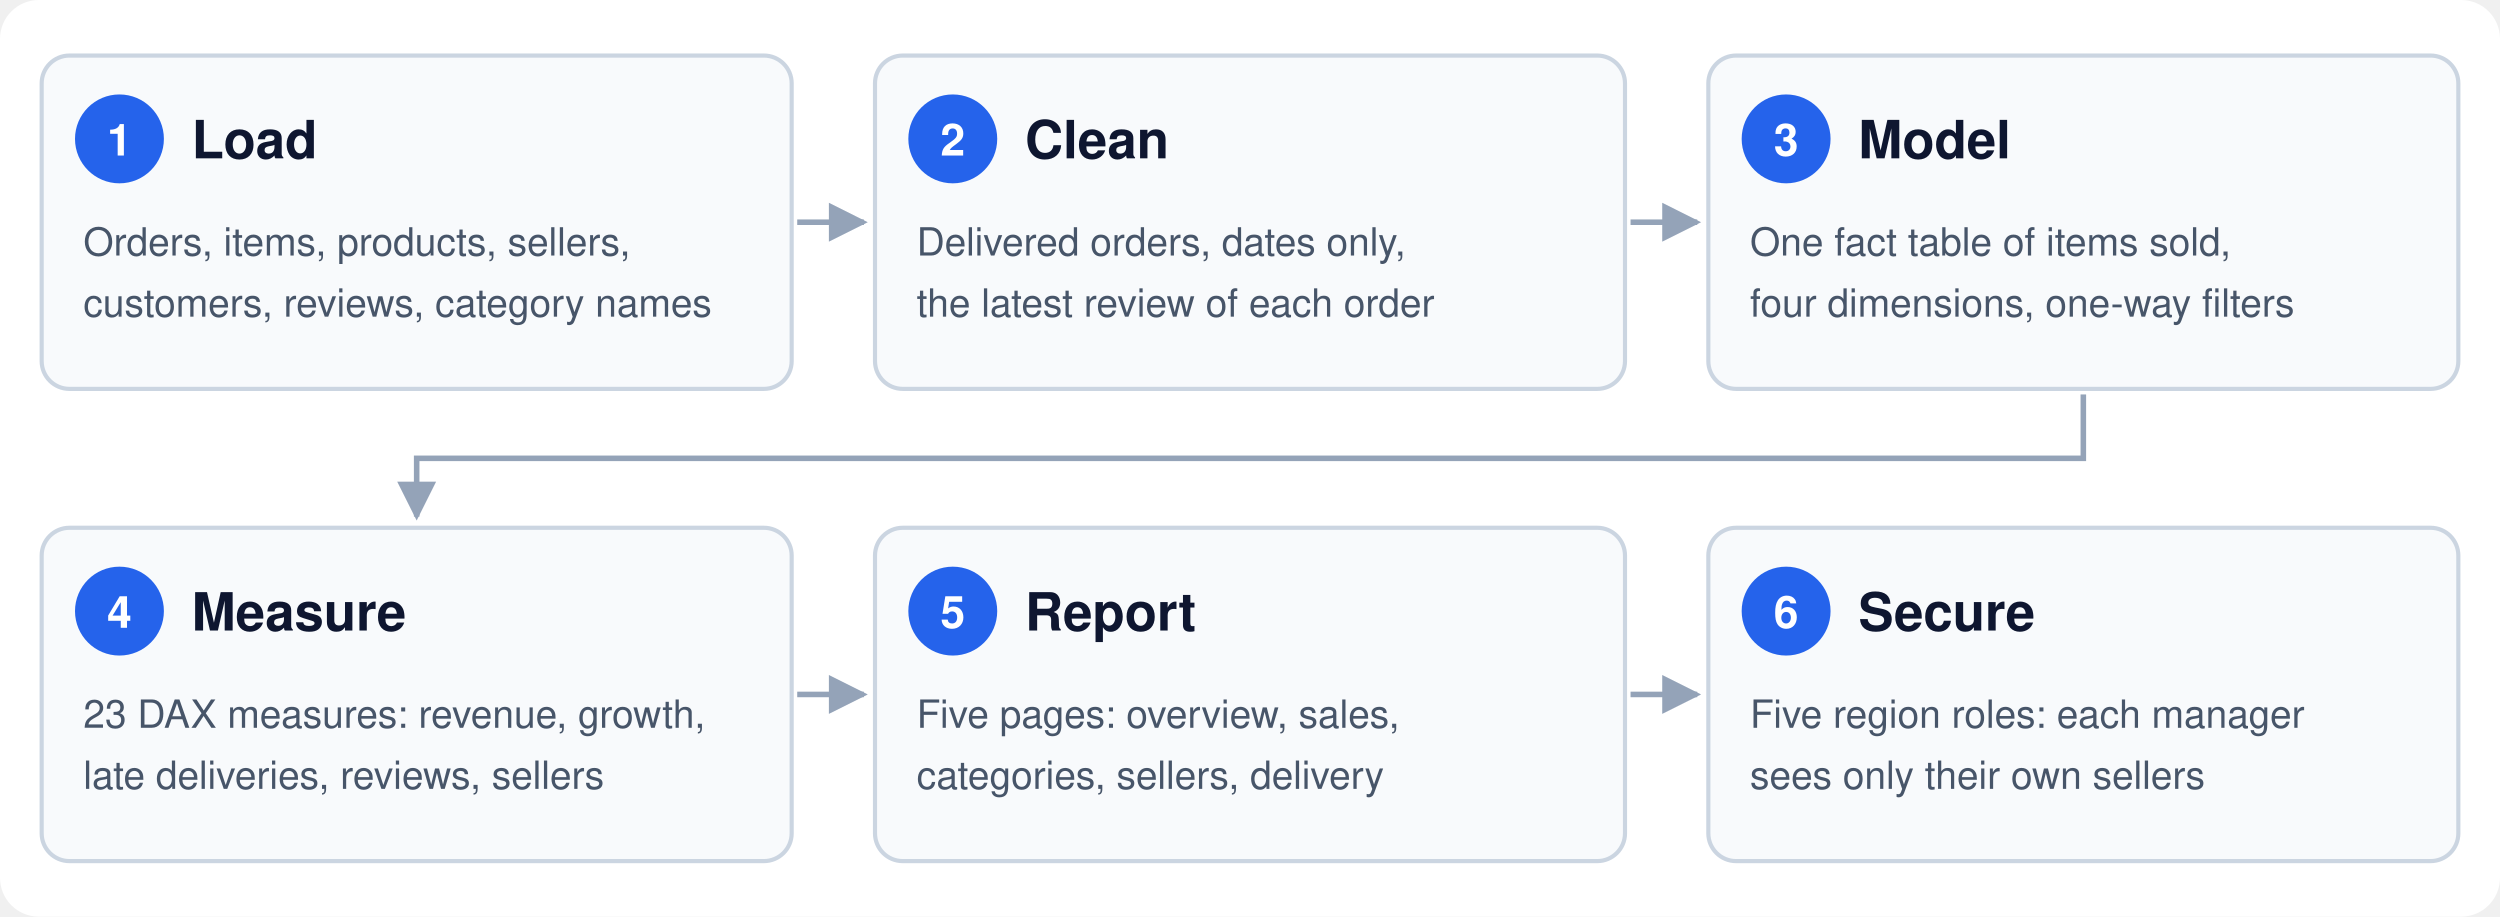
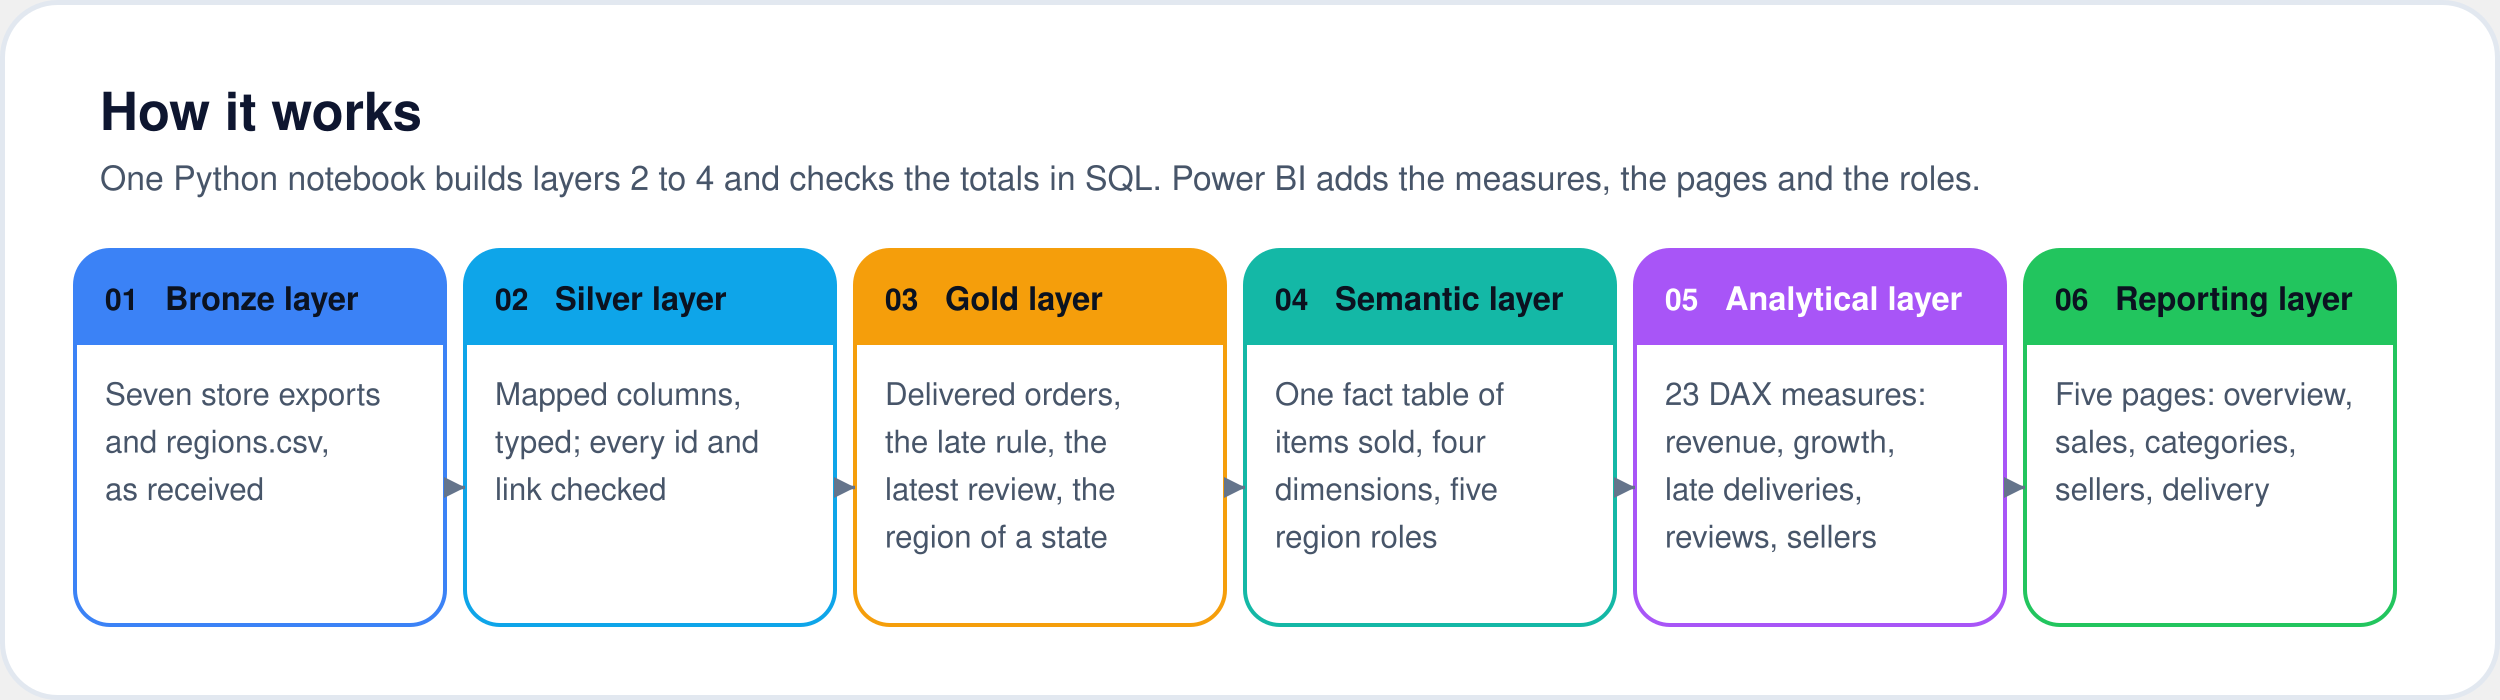
- <svg xmlns="http://www.w3.org/2000/svg" viewBox="0 0 900 330" font-family="Segoe UI, Helvetica, Arial, sans-serif">
+ <svg xmlns="http://www.w3.org/2000/svg" viewBox="0 0 1000 280" width="1000" height="280" role="img" aria-label="How it works, in six layers: 01 Bronze layer, seven store exports and regions.csv as received; 02 Silver layer, mapped columns, typed, every id and link checked; 03 Gold layer, delivered orders, the late rule, the latest review and the region of each state; 04 Semantic layer, one fact table of items sold, four dimensions and five region roles; 05 Analytical layer, 23 DAX measures for revenue, growth, late deliveries, reviews and sellers; 06 Reporting layer, five pages: overview, sales, categories, sellers and delivery.">
  <defs>
-     <marker id="arrow" viewBox="0 0 10 10" refX="9" refY="5" markerWidth="7" markerHeight="7" orient="auto-start-reverse">
-       <path d="M0,0 L10,5 L0,10 z" fill="#94A3B8" />
+     <marker id="arrow" viewBox="0 0 10 10" refX="10" refY="5" markerWidth="6" markerHeight="6" orient="auto">
+       <path d="M0 0 L10 5 L0 10 Z" fill="#64748B" />
    </marker>
  </defs>
-   <rect x="0" y="0" width="900" height="330" rx="14" fill="#FFFFFF" />
-   <g>
-     <rect x="15" y="20" width="270" height="120" rx="10" fill="#F8FAFC" stroke="#CBD5E1" stroke-width="1.5" />
-     <circle cx="43" cy="50" r="16" fill="#2563EB" />
-     <text x="43" y="56" text-anchor="middle" font-size="16" font-weight="700" fill="#FFFFFF">1</text>
-     <text x="69" y="57" font-size="19" font-weight="700" fill="#0E1630">Load</text>
-     <text x="30" y="92" font-size="14" fill="#475569">Orders, items, products, sellers,</text>
-     <text x="30" y="114" font-size="14" fill="#475569">customers, reviews, category names</text>
-   </g>
-   <g>
-     <rect x="315" y="20" width="270" height="120" rx="10" fill="#F8FAFC" stroke="#CBD5E1" stroke-width="1.5" />
-     <circle cx="343" cy="50" r="16" fill="#2563EB" />
-     <text x="343" y="56" text-anchor="middle" font-size="16" font-weight="700" fill="#FFFFFF">2</text>
-     <text x="369" y="57" font-size="19" font-weight="700" fill="#0E1630">Clean</text>
-     <text x="330" y="92" font-size="14" fill="#475569">Delivered orders, dates only,</text>
-     <text x="330" y="114" font-size="14" fill="#475569">the latest review of each order</text>
-   </g>
-   <g>
-     <rect x="615" y="20" width="270" height="120" rx="10" fill="#F8FAFC" stroke="#CBD5E1" stroke-width="1.5" />
-     <circle cx="643" cy="50" r="16" fill="#2563EB" />
-     <text x="643" y="56" text-anchor="middle" font-size="16" font-weight="700" fill="#FFFFFF">3</text>
-     <text x="669" y="57" font-size="19" font-weight="700" fill="#0E1630">Model</text>
-     <text x="630" y="92" font-size="14" fill="#475569">One fact table of items sold,</text>
-     <text x="630" y="114" font-size="14" fill="#475569">four dimensions, one-way filters</text>
-   </g>
-   <line x1="287" y1="80" x2="311" y2="80" stroke="#94A3B8" stroke-width="2" marker-end="url(#arrow)" />
-   <line x1="587" y1="80" x2="611" y2="80" stroke="#94A3B8" stroke-width="2" marker-end="url(#arrow)" />
-   <path d="M750,142 V165 H150 V186" fill="none" stroke="#94A3B8" stroke-width="2" marker-end="url(#arrow)" />
-   <g>
-     <rect x="15" y="190" width="270" height="120" rx="10" fill="#F8FAFC" stroke="#CBD5E1" stroke-width="1.5" />
-     <circle cx="43" cy="220" r="16" fill="#2563EB" />
-     <text x="43" y="226" text-anchor="middle" font-size="16" font-weight="700" fill="#FFFFFF">4</text>
-     <text x="69" y="227" font-size="19" font-weight="700" fill="#0E1630">Measure</text>
-     <text x="30" y="262" font-size="14" fill="#475569">23 DAX measures: revenue, growth,</text>
-     <text x="30" y="284" font-size="14" fill="#475569">late deliveries, reviews, sellers</text>
-   </g>
-   <g>
-     <rect x="315" y="190" width="270" height="120" rx="10" fill="#F8FAFC" stroke="#CBD5E1" stroke-width="1.5" />
-     <circle cx="343" cy="220" r="16" fill="#2563EB" />
-     <text x="343" y="226" text-anchor="middle" font-size="16" font-weight="700" fill="#FFFFFF">5</text>
-     <text x="369" y="227" font-size="19" font-weight="700" fill="#0E1630">Report</text>
-     <text x="330" y="262" font-size="14" fill="#475569">Five pages: overview, sales,</text>
-     <text x="330" y="284" font-size="14" fill="#475569">categories, sellers, delivery</text>
-   </g>
-   <g>
-     <rect x="615" y="190" width="270" height="120" rx="10" fill="#F8FAFC" stroke="#CBD5E1" stroke-width="1.5" />
-     <circle cx="643" cy="220" r="16" fill="#2563EB" />
-     <text x="643" y="226" text-anchor="middle" font-size="16" font-weight="700" fill="#FFFFFF">6</text>
-     <text x="669" y="227" font-size="19" font-weight="700" fill="#0E1630">Secure</text>
-     <text x="630" y="262" font-size="14" fill="#475569">Five region roles: each manager</text>
-     <text x="630" y="284" font-size="14" fill="#475569">sees only their own sellers</text>
-   </g>
-   <line x1="287" y1="250" x2="311" y2="250" stroke="#94A3B8" stroke-width="2" marker-end="url(#arrow)" />
-   <line x1="587" y1="250" x2="611" y2="250" stroke="#94A3B8" stroke-width="2" marker-end="url(#arrow)" />
+   <style>
+     text { font-family: "Segoe UI", -apple-system, Helvetica, Arial, sans-serif; }
+     .title { font-size: 21px; font-weight: 700; fill: #0E1630; }
+     .sub { font-size: 13.5px; fill: #475569; }
+     .layer { font-size: 13px; font-weight: 700; }
+     .where { font-size: 11.5px; fill: #506078; }
+     .name { font-size: 13px; fill: #0E1630; }
+     .count { font-size: 11.5px; fill: #506078; }
+     .col { font-size: 12.5px; fill: #0E1630; }
+     .key { font-size: 11px; font-weight: 700; }
+     .step { font-size: 15px; font-weight: 700; fill: #0E1630; }
+     .num { font-size: 12px; font-weight: 700; }
+     .desc { font-size: 12.5px; fill: #475569; }
+     .edge { fill: none; stroke: #64748B; stroke-width: 1.4; }
+   </style>
+   <rect x="1" y="1" width="998" height="278" rx="22" fill="#FFFFFF" stroke="#E2E8F0" stroke-width="2" />
+   <text x="40" y="52" class="title">How it works</text>
+   <text x="40" y="76" class="sub">One Python notebook builds layers 2 to 4 and checks the totals in SQL. Power BI adds the measures, the pages and the roles.</text>
+   <rect x="30" y="100" width="148" height="150" rx="14" fill="#FFFFFF" stroke="#3B82F6" stroke-width="1.6" />
+   <path d="M30 114 a14 14 0 0 1 14 -14 h120 a14 14 0 0 1 14 14 v24 h-148 Z" fill="#3B82F6" />
+   <text x="42" y="124" class="num" style="fill:#0B1220">01</text>
+   <text x="66" y="124" class="layer" style="fill:#0B1220">Bronze layer</text>
+   <text x="42" y="162" class="desc">Seven store exports</text>
+   <text x="42" y="181" class="desc">and regions.csv,</text>
+   <text x="42" y="200" class="desc">as received</text>
+   <rect x="186" y="100" width="148" height="150" rx="14" fill="#FFFFFF" stroke="#0EA5E9" stroke-width="1.6" />
+   <path d="M186 114 a14 14 0 0 1 14 -14 h120 a14 14 0 0 1 14 14 v24 h-148 Z" fill="#0EA5E9" />
+   <text x="198" y="124" class="num" style="fill:#0B1220">02</text>
+   <text x="222" y="124" class="layer" style="fill:#0B1220">Silver layer</text>
+   <text x="198" y="162" class="desc">Mapped columns,</text>
+   <text x="198" y="181" class="desc">typed; every id and</text>
+   <text x="198" y="200" class="desc">link checked</text>
+   <path d="M178 195 H186" class="edge" marker-end="url(#arrow)" />
+   <rect x="342" y="100" width="148" height="150" rx="14" fill="#FFFFFF" stroke="#F59E0B" stroke-width="1.6" />
+   <path d="M342 114 a14 14 0 0 1 14 -14 h120 a14 14 0 0 1 14 14 v24 h-148 Z" fill="#F59E0B" />
+   <text x="354" y="124" class="num" style="fill:#0B1220">03</text>
+   <text x="378" y="124" class="layer" style="fill:#0B1220">Gold layer</text>
+   <text x="354" y="162" class="desc">Delivered orders,</text>
+   <text x="354" y="181" class="desc">the late rule, the</text>
+   <text x="354" y="200" class="desc">latest review, the</text>
+   <text x="354" y="219" class="desc">region of a state</text>
+   <path d="M334 195 H342" class="edge" marker-end="url(#arrow)" />
+   <rect x="498" y="100" width="148" height="150" rx="14" fill="#FFFFFF" stroke="#14B8A6" stroke-width="1.6" />
+   <path d="M498 114 a14 14 0 0 1 14 -14 h120 a14 14 0 0 1 14 14 v24 h-148 Z" fill="#14B8A6" />
+   <text x="510" y="124" class="num" style="fill:#0B1220">04</text>
+   <text x="534" y="124" class="layer" style="fill:#0B1220">Semantic layer</text>
+   <text x="510" y="162" class="desc">One fact table of</text>
+   <text x="510" y="181" class="desc">items sold, four</text>
+   <text x="510" y="200" class="desc">dimensions, five</text>
+   <text x="510" y="219" class="desc">region roles</text>
+   <path d="M490 195 H498" class="edge" marker-end="url(#arrow)" />
+   <rect x="654" y="100" width="148" height="150" rx="14" fill="#FFFFFF" stroke="#A855F7" stroke-width="1.6" />
+   <path d="M654 114 a14 14 0 0 1 14 -14 h120 a14 14 0 0 1 14 14 v24 h-148 Z" fill="#A855F7" />
+   <text x="666" y="124" class="num" style="fill:#FFFFFF">05</text>
+   <text x="690" y="124" class="layer" style="fill:#FFFFFF">Analytical layer</text>
+   <text x="666" y="162" class="desc">23 DAX measures:</text>
+   <text x="666" y="181" class="desc">revenue, growth,</text>
+   <text x="666" y="200" class="desc">late deliveries,</text>
+   <text x="666" y="219" class="desc">reviews, sellers</text>
+   <path d="M646 195 H654" class="edge" marker-end="url(#arrow)" />
+   <rect x="810" y="100" width="148" height="150" rx="14" fill="#FFFFFF" stroke="#22C55E" stroke-width="1.6" />
+   <path d="M810 114 a14 14 0 0 1 14 -14 h120 a14 14 0 0 1 14 14 v24 h-148 Z" fill="#22C55E" />
+   <text x="822" y="124" class="num" style="fill:#0B1220">06</text>
+   <text x="846" y="124" class="layer" style="fill:#0B1220">Reporting layer</text>
+   <text x="822" y="162" class="desc">Five pages: overview,</text>
+   <text x="822" y="181" class="desc">sales, categories,</text>
+   <text x="822" y="200" class="desc">sellers, delivery</text>
+   <path d="M802 195 H810" class="edge" marker-end="url(#arrow)" />
</svg>
